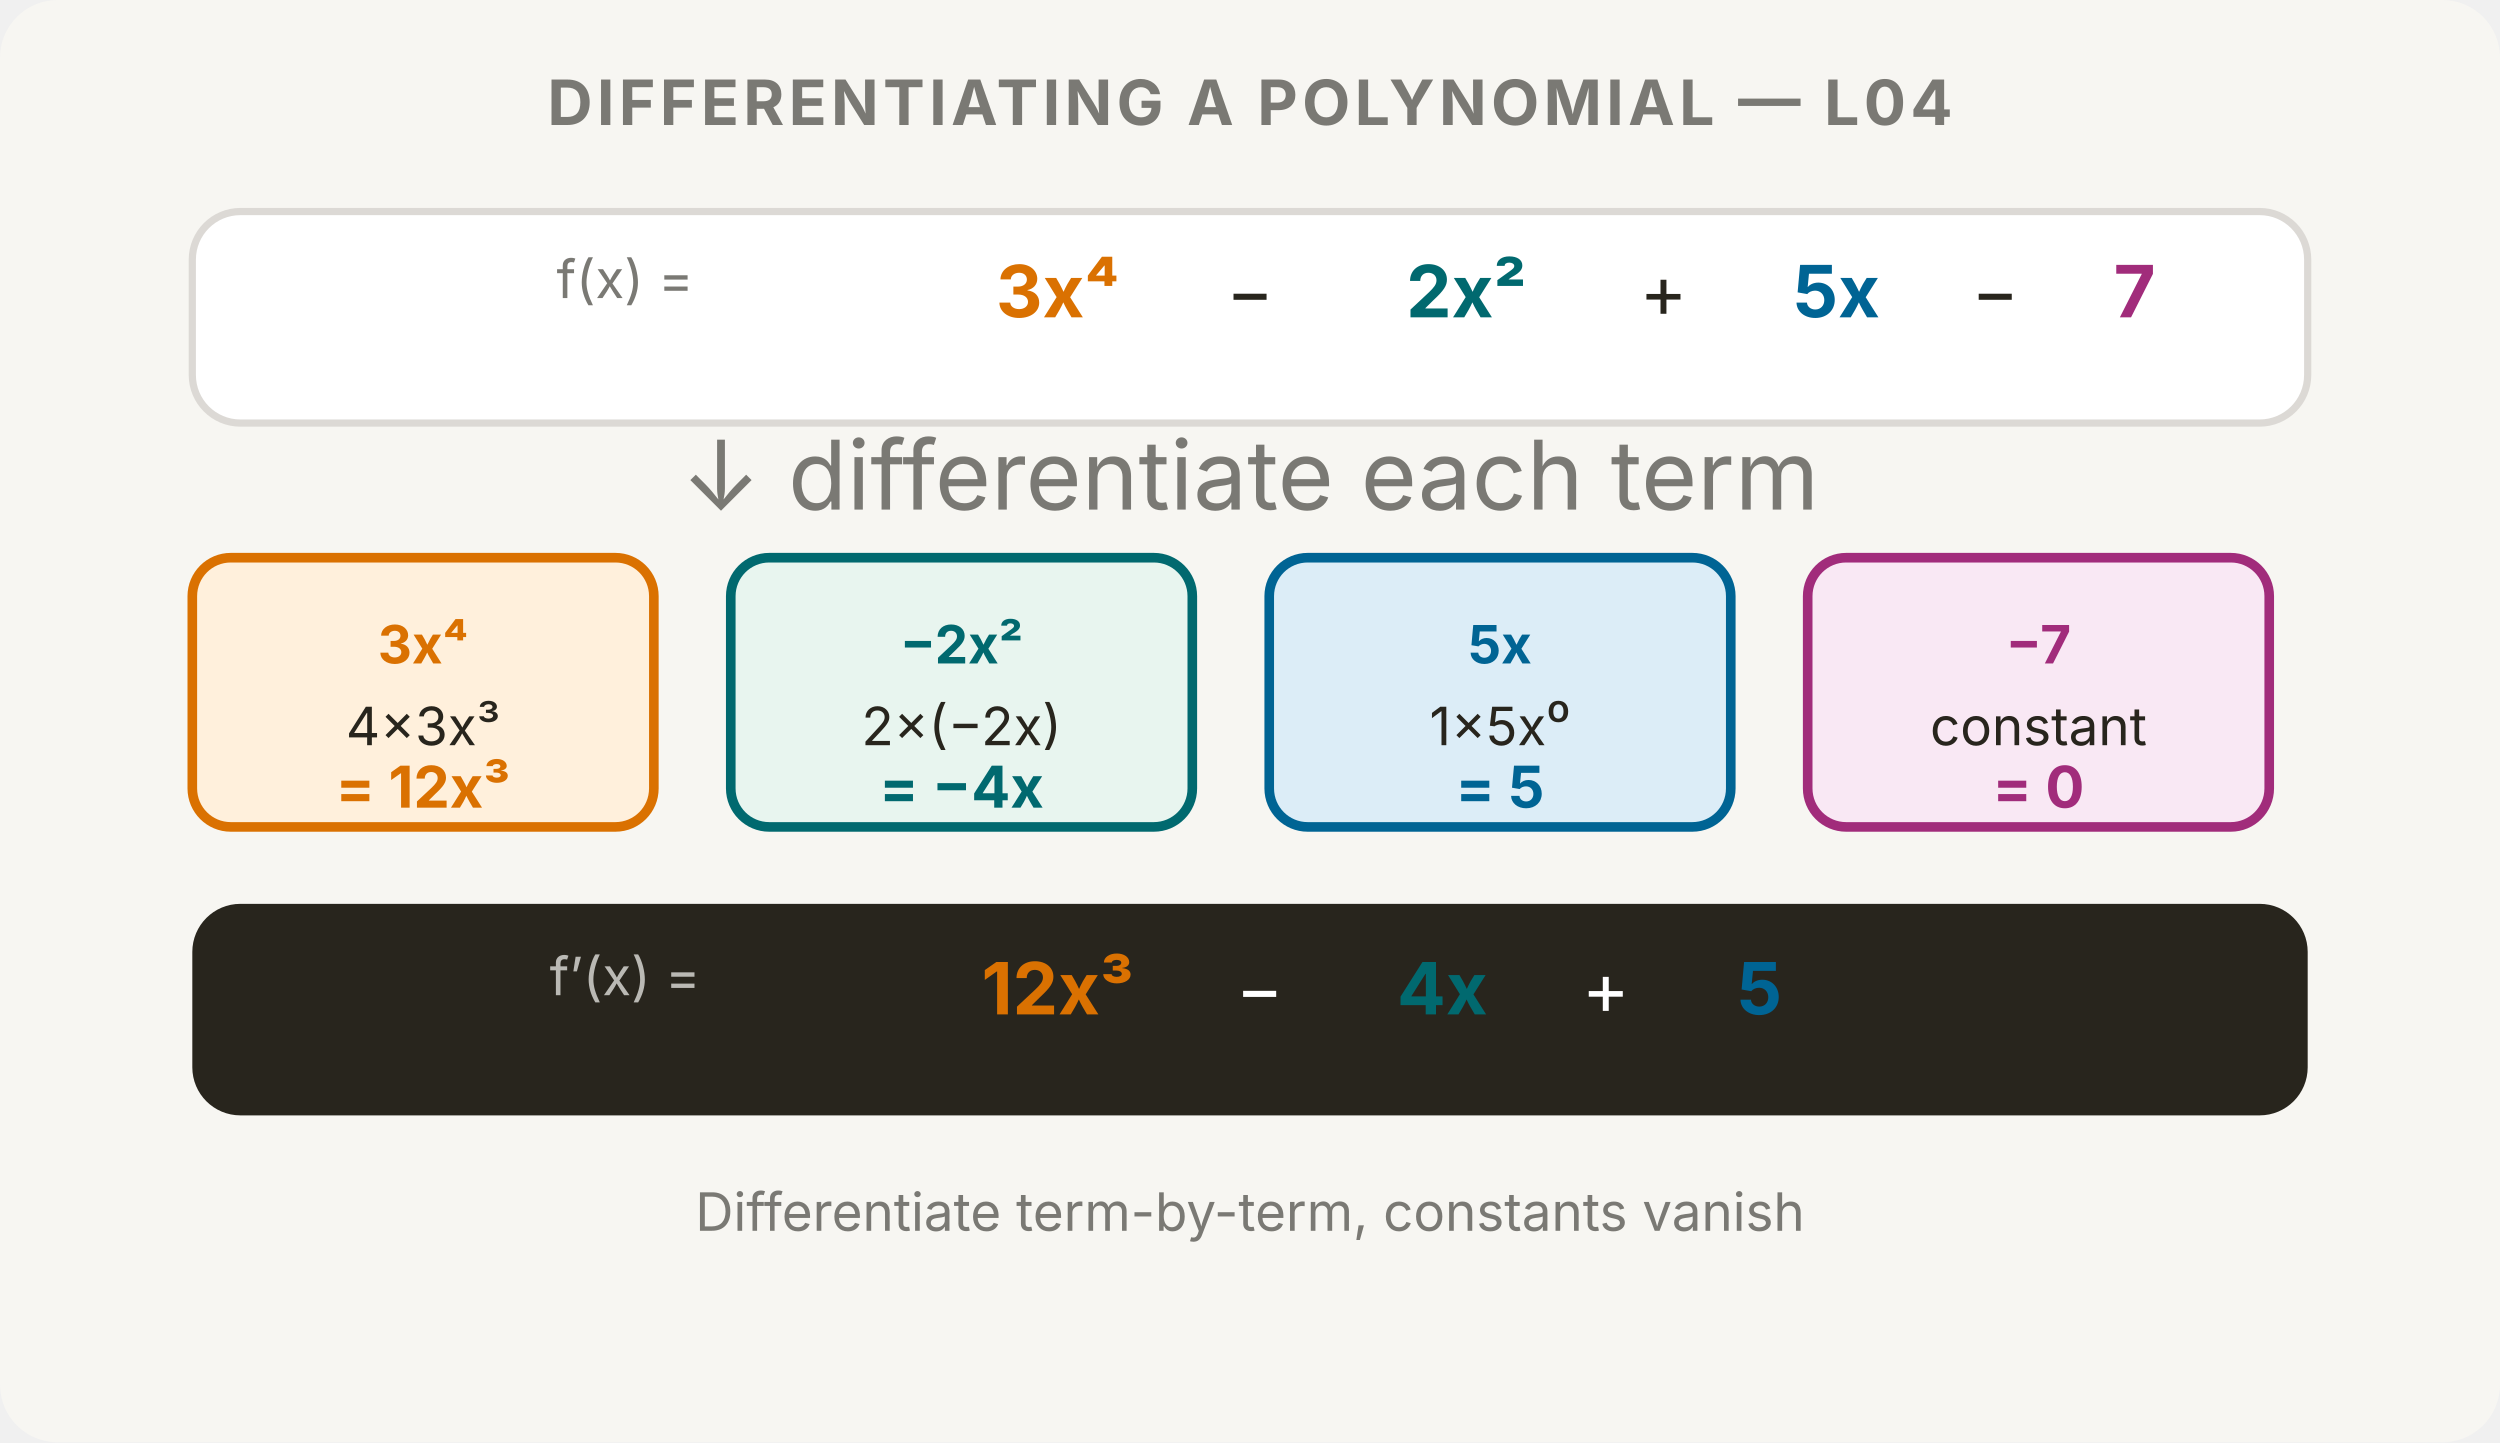
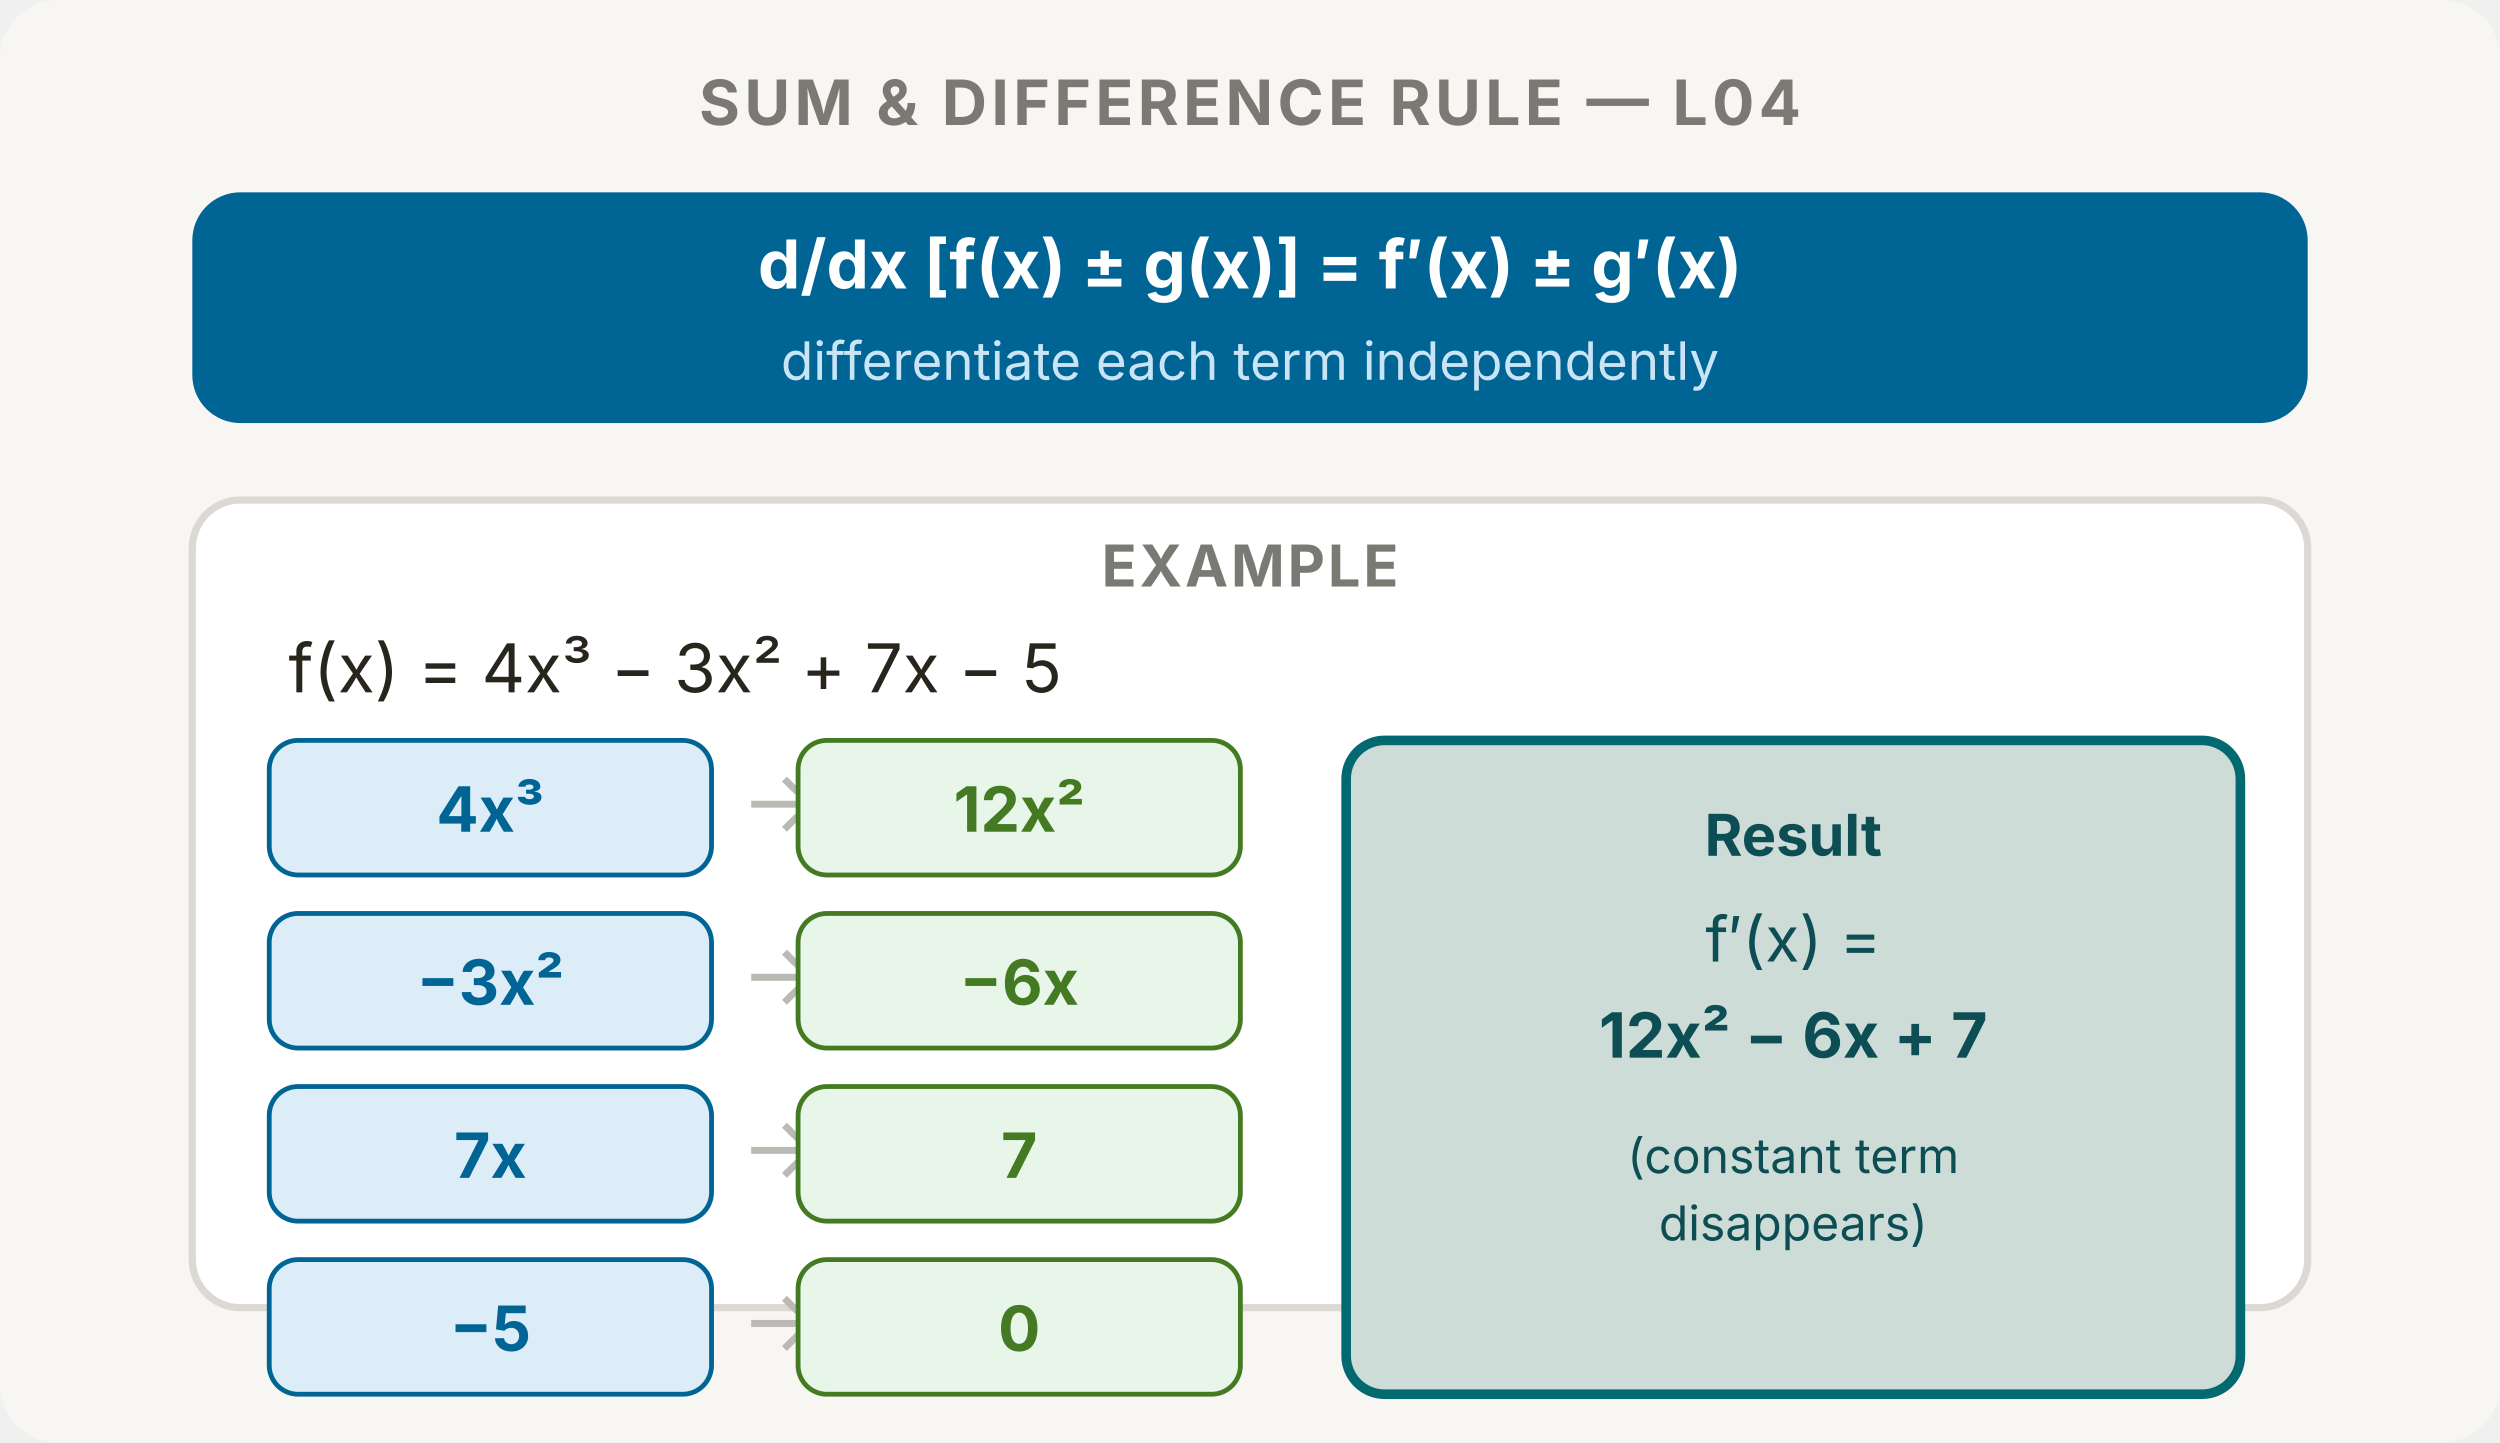
<svg xmlns="http://www.w3.org/2000/svg" viewBox="0 0 520 300" font-family="Inter,Helvetica Neue,sans-serif">
  <rect width="520" height="300" fill="#f7f6f2" rx="12" />
-   <text x="260" y="26" font-size="13" font-weight="700" fill="#7a7974" text-anchor="middle" letter-spacing="0.07em">DIFFERENTIATING A POLYNOMIAL — L04</text>
-   <rect x="40" y="44" width="440" height="44" rx="10" fill="#fff" stroke="#dcd9d5" stroke-width="1.5" />
-   <text x="130" y="62" font-size="11" fill="#7a7974" text-anchor="middle">f(x) =</text>
-   <text x="220" y="66" font-size="15" fill="#da7101" font-weight="700" text-anchor="middle">3x⁴</text>
-   <text x="260" y="66" font-size="15" fill="#28251d" font-weight="400" text-anchor="middle">−</text>
-   <text x="305" y="66" font-size="15" fill="#01696f" font-weight="700" text-anchor="middle">2x²</text>
-   <text x="346" y="66" font-size="15" fill="#28251d" font-weight="400" text-anchor="middle">+</text>
-   <text x="382" y="66" font-size="15" fill="#006494" font-weight="700" text-anchor="middle">5x</text>
-   <text x="415" y="66" font-size="15" fill="#28251d" font-weight="400" text-anchor="middle">−</text>
-   <text x="444" y="66" font-size="15" fill="#a12c7b" font-weight="700" text-anchor="middle">7</text>
-   <text x="260" y="106" font-size="20" fill="#7a7974" text-anchor="middle">↓ differentiate each term</text>
-   <rect x="40" y="116" width="96" height="56" rx="8" fill="#fff0dc" stroke="#da7101" stroke-width="2" />
-   <text x="88" y="138" font-size="11" fill="#da7101" text-anchor="middle" font-weight="700">3x⁴</text>
-   <text x="88" y="155" font-size="11" fill="#28251d" text-anchor="middle">4×3x³</text>
-   <text x="88" y="168" font-size="12" fill="#da7101" text-anchor="middle" font-weight="700">= 12x³</text>
-   <rect x="152" y="116" width="96" height="56" rx="8" fill="#e8f5ef" stroke="#01696f" stroke-width="2" />
-   <text x="200" y="138" font-size="11" fill="#01696f" text-anchor="middle" font-weight="700">−2x²</text>
-   <text x="200" y="155" font-size="11" fill="#28251d" text-anchor="middle">2×(−2x)</text>
-   <text x="200" y="168" font-size="12" fill="#01696f" text-anchor="middle" font-weight="700">= −4x</text>
-   <rect x="264" y="116" width="96" height="56" rx="8" fill="#dcedf7" stroke="#006494" stroke-width="2" />
-   <text x="312" y="138" font-size="11" fill="#006494" text-anchor="middle" font-weight="700">5x</text>
-   <text x="312" y="155" font-size="11" fill="#28251d" text-anchor="middle">1×5x⁰</text>
-   <text x="312" y="168" font-size="12" fill="#006494" text-anchor="middle" font-weight="700">= 5</text>
-   <rect x="376" y="116" width="96" height="56" rx="8" fill="#f9e8f4" stroke="#a12c7b" stroke-width="2" />
-   <text x="424" y="138" font-size="11" fill="#a12c7b" text-anchor="middle" font-weight="700">−7</text>
-   <text x="424" y="155" font-size="11" fill="#28251d" text-anchor="middle">constant</text>
-   <text x="424" y="168" font-size="12" fill="#a12c7b" text-anchor="middle" font-weight="700">= 0</text>
-   <rect x="40" y="188" width="440" height="44" rx="10" fill="#28251d" />
-   <text x="130" y="207" font-size="11" fill="#bab9b4" text-anchor="middle">f’(x) =</text>
-   <text x="220" y="211" font-size="15" fill="#da7101" font-weight="700" text-anchor="middle">12x³</text>
-   <text x="262" y="211" font-size="15" fill="#fff" font-weight="400" text-anchor="middle">−</text>
-   <text x="300" y="211" font-size="15" fill="#01696f" font-weight="700" text-anchor="middle">4x</text>
-   <text x="334" y="211" font-size="15" fill="#fff" font-weight="400" text-anchor="middle">+</text>
-   <text x="366" y="211" font-size="15" fill="#006494" font-weight="700" text-anchor="middle">5</text>
-   <text x="260" y="256" font-size="11" fill="#7a7974" text-anchor="middle">Differentiate term-by-term, constants vanish</text>
+   <text x="260" y="26" font-size="13" font-weight="700" fill="#7a7974" text-anchor="middle" letter-spacing="0.07em">SUM &amp; DIFFERENCE RULE — L04</text>
+   <rect x="40" y="40" width="440" height="48" rx="10" fill="#006494" />
+   <text x="260" y="60" font-size="14" font-weight="700" fill="#fff" text-anchor="middle">d/dx [f(x) ± g(x)] = f′(x) ± g′(x)</text>
+   <text x="260" y="79" font-size="11" fill="#c8e4f5" text-anchor="middle">differentiate each term independently</text>
+   <rect x="40" y="104" width="440" height="168" rx="10" fill="#fff" stroke="#dcd9d5" stroke-width="1.5" />
+   <text x="260" y="122" font-size="12" font-weight="700" fill="#7a7974" text-anchor="middle" letter-spacing="0.05em">EXAMPLE</text>
+   <text x="60" y="144" font-size="14" fill="#28251d">f(x) = 4x³ − 3x² + 7x − 5</text>
+   <rect x="56" y="154" width="92" height="28" rx="6" fill="#dcedf7" stroke="#006494" stroke-width="1" />
+   <text x="102" y="173" font-size="13" fill="#006494" font-weight="700" text-anchor="middle">4x³</text>
+   <text x="154" y="173" font-size="18" fill="#bab9b4">→</text>
+   <rect x="166" y="154" width="92" height="28" rx="6" fill="#e8f5e9" stroke="#437a22" stroke-width="1" />
+   <text x="212" y="173" font-size="13" fill="#437a22" font-weight="700" text-anchor="middle">12x²</text>
+   <rect x="56" y="190" width="92" height="28" rx="6" fill="#dcedf7" stroke="#006494" stroke-width="1" />
+   <text x="102" y="209" font-size="13" fill="#006494" font-weight="700" text-anchor="middle">−3x²</text>
+   <text x="154" y="209" font-size="18" fill="#bab9b4">→</text>
+   <rect x="166" y="190" width="92" height="28" rx="6" fill="#e8f5e9" stroke="#437a22" stroke-width="1" />
+   <text x="212" y="209" font-size="13" fill="#437a22" font-weight="700" text-anchor="middle">−6x</text>
+   <rect x="56" y="226" width="92" height="28" rx="6" fill="#dcedf7" stroke="#006494" stroke-width="1" />
+   <text x="102" y="245" font-size="13" fill="#006494" font-weight="700" text-anchor="middle">7x</text>
+   <text x="154" y="245" font-size="18" fill="#bab9b4">→</text>
+   <rect x="166" y="226" width="92" height="28" rx="6" fill="#e8f5e9" stroke="#437a22" stroke-width="1" />
+   <text x="212" y="245" font-size="13" fill="#437a22" font-weight="700" text-anchor="middle">7</text>
+   <rect x="56" y="262" width="92" height="28" rx="6" fill="#dcedf7" stroke="#006494" stroke-width="1" />
+   <text x="102" y="281" font-size="13" fill="#006494" font-weight="700" text-anchor="middle">−5</text>
+   <text x="154" y="281" font-size="18" fill="#bab9b4">→</text>
+   <rect x="166" y="262" width="92" height="28" rx="6" fill="#e8f5e9" stroke="#437a22" stroke-width="1" />
+   <text x="212" y="281" font-size="13" fill="#437a22" font-weight="700" text-anchor="middle">0</text>
+   <rect x="280" y="154" width="186" height="136" rx="8" fill="#cedcd8" stroke="#01696f" stroke-width="2" />
+   <text x="373" y="178" font-size="12" font-weight="700" fill="#0c4e54" text-anchor="middle">Result</text>
+   <text x="373" y="200" font-size="13" fill="#0c4e54" text-anchor="middle">f′(x) =</text>
+   <text x="373" y="220" font-size="13" fill="#0c4e54" font-weight="700" text-anchor="middle">12x² − 6x + 7</text>
+   <text x="373" y="244" font-size="10" fill="#0c4e54" text-anchor="middle">(constant term</text>
+   <text x="373" y="258" font-size="10" fill="#0c4e54" text-anchor="middle">disappears)</text>
</svg>
